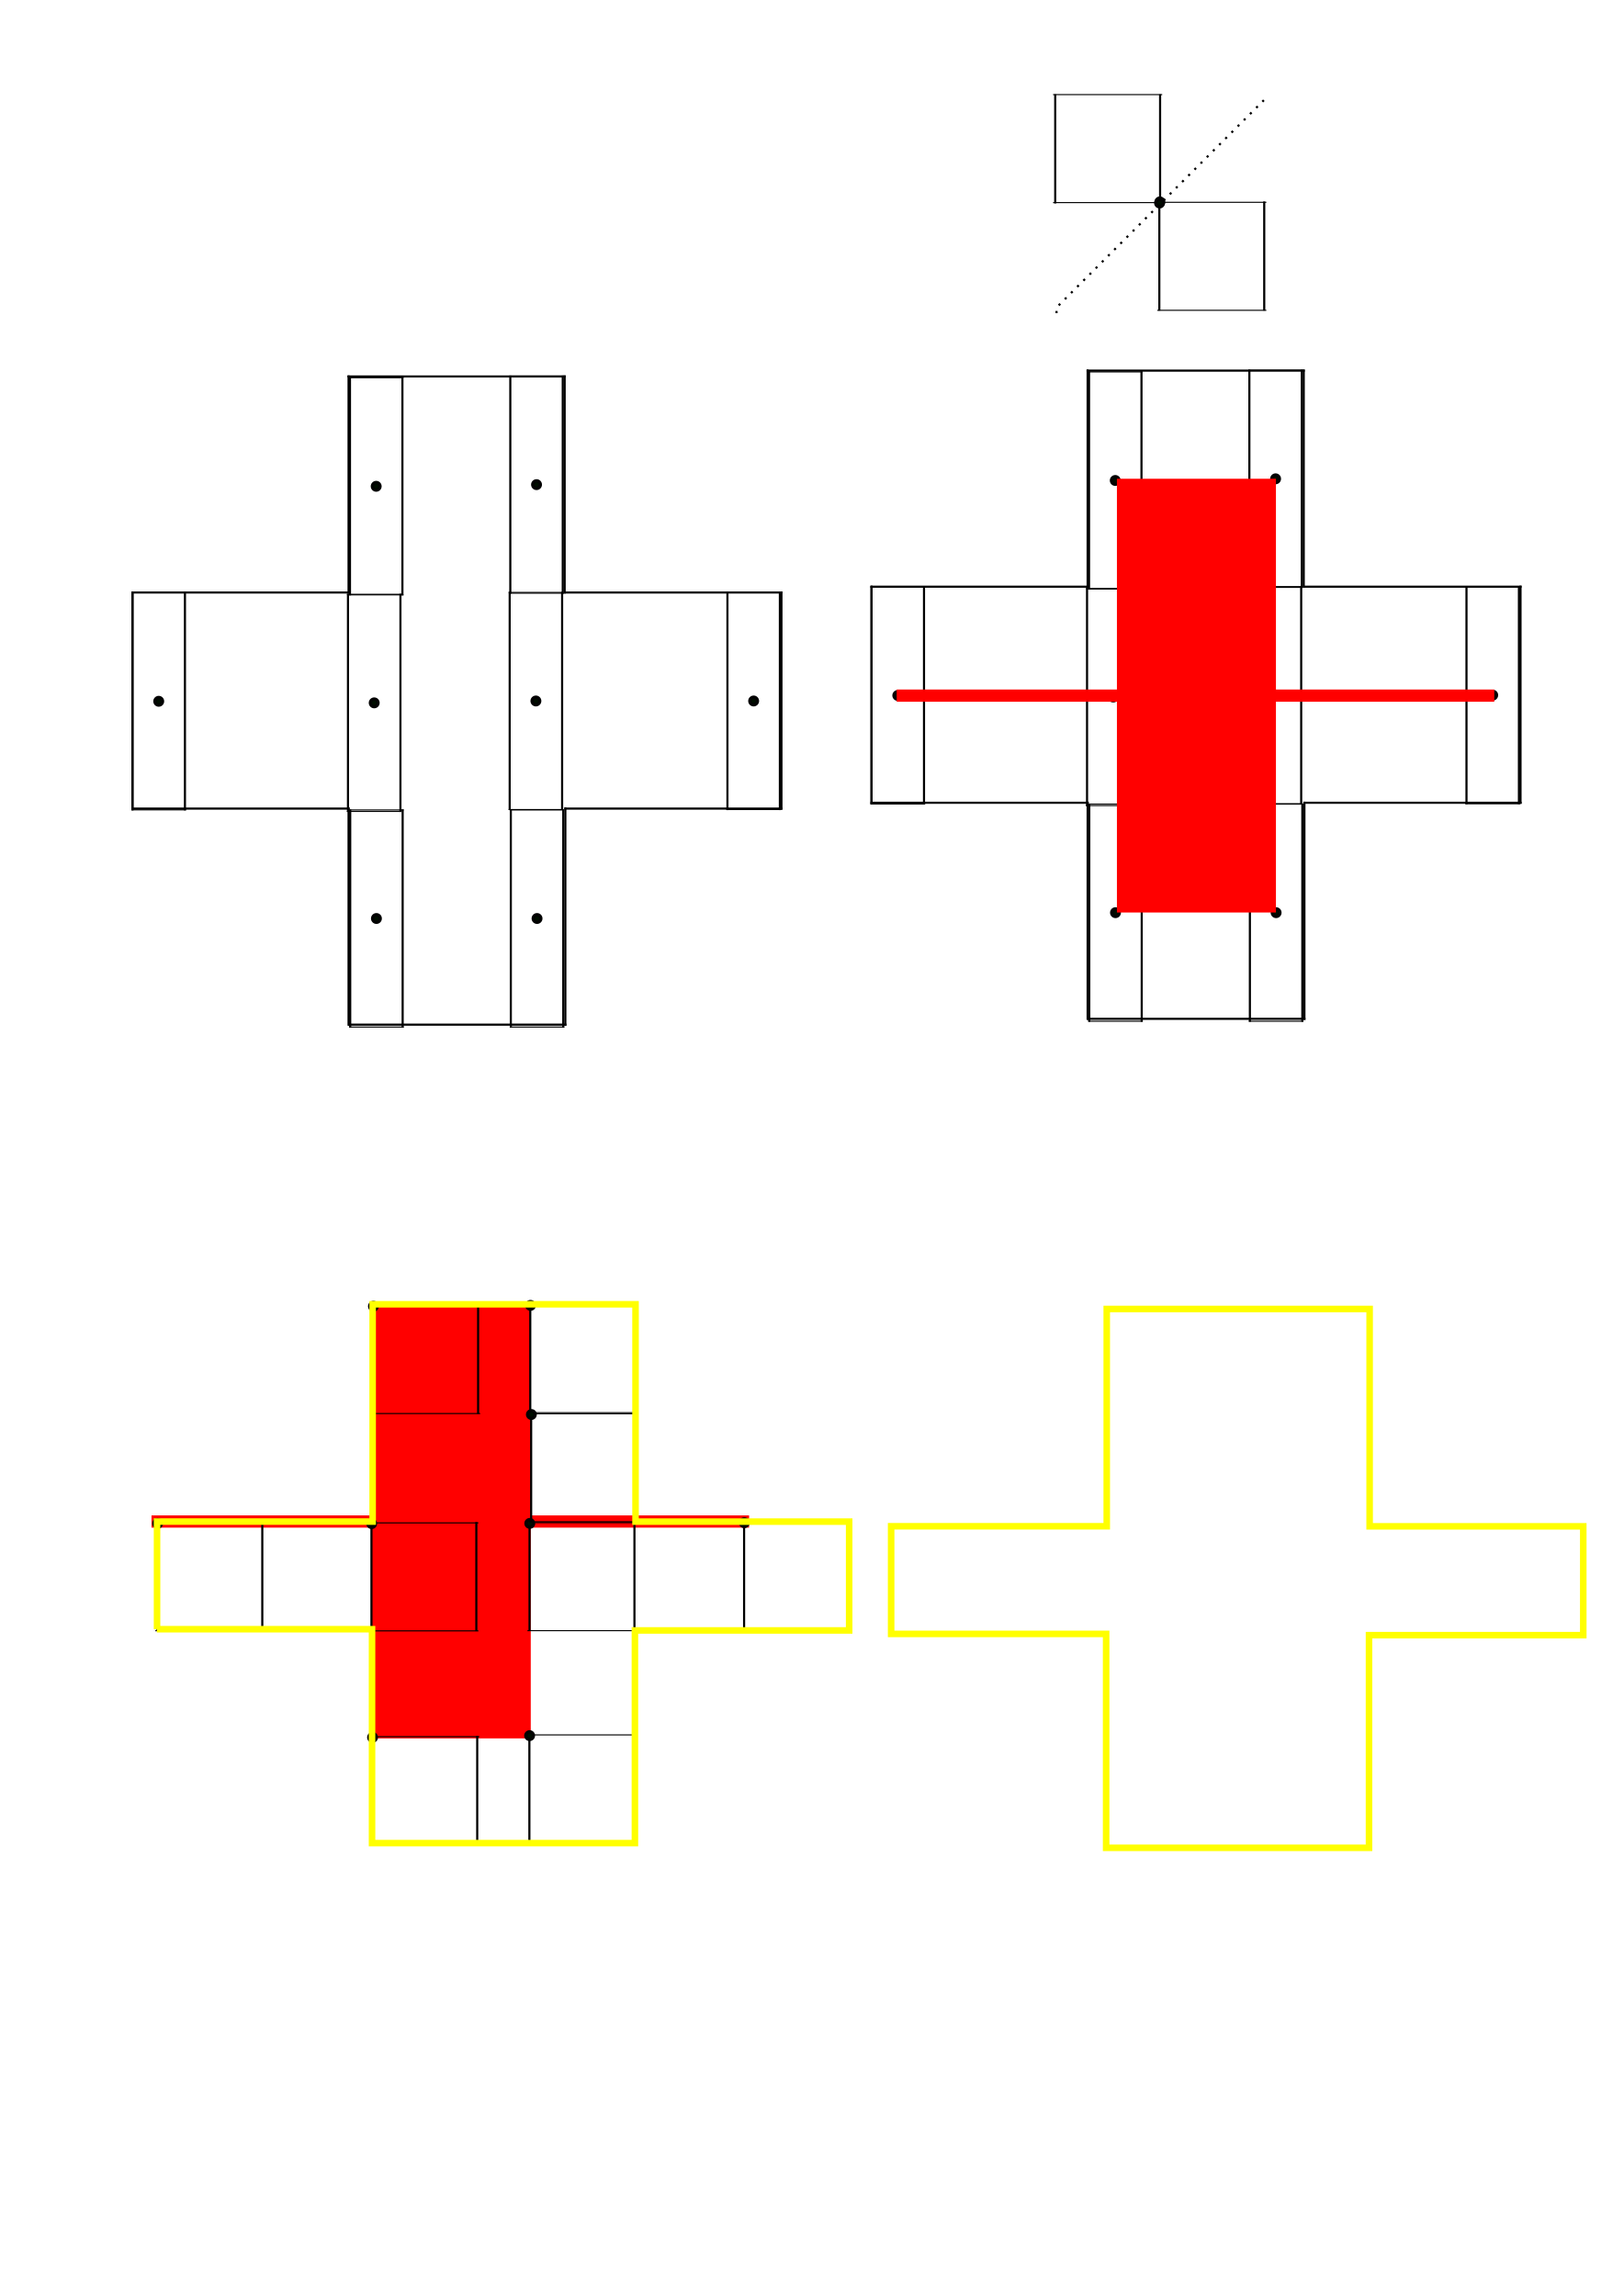
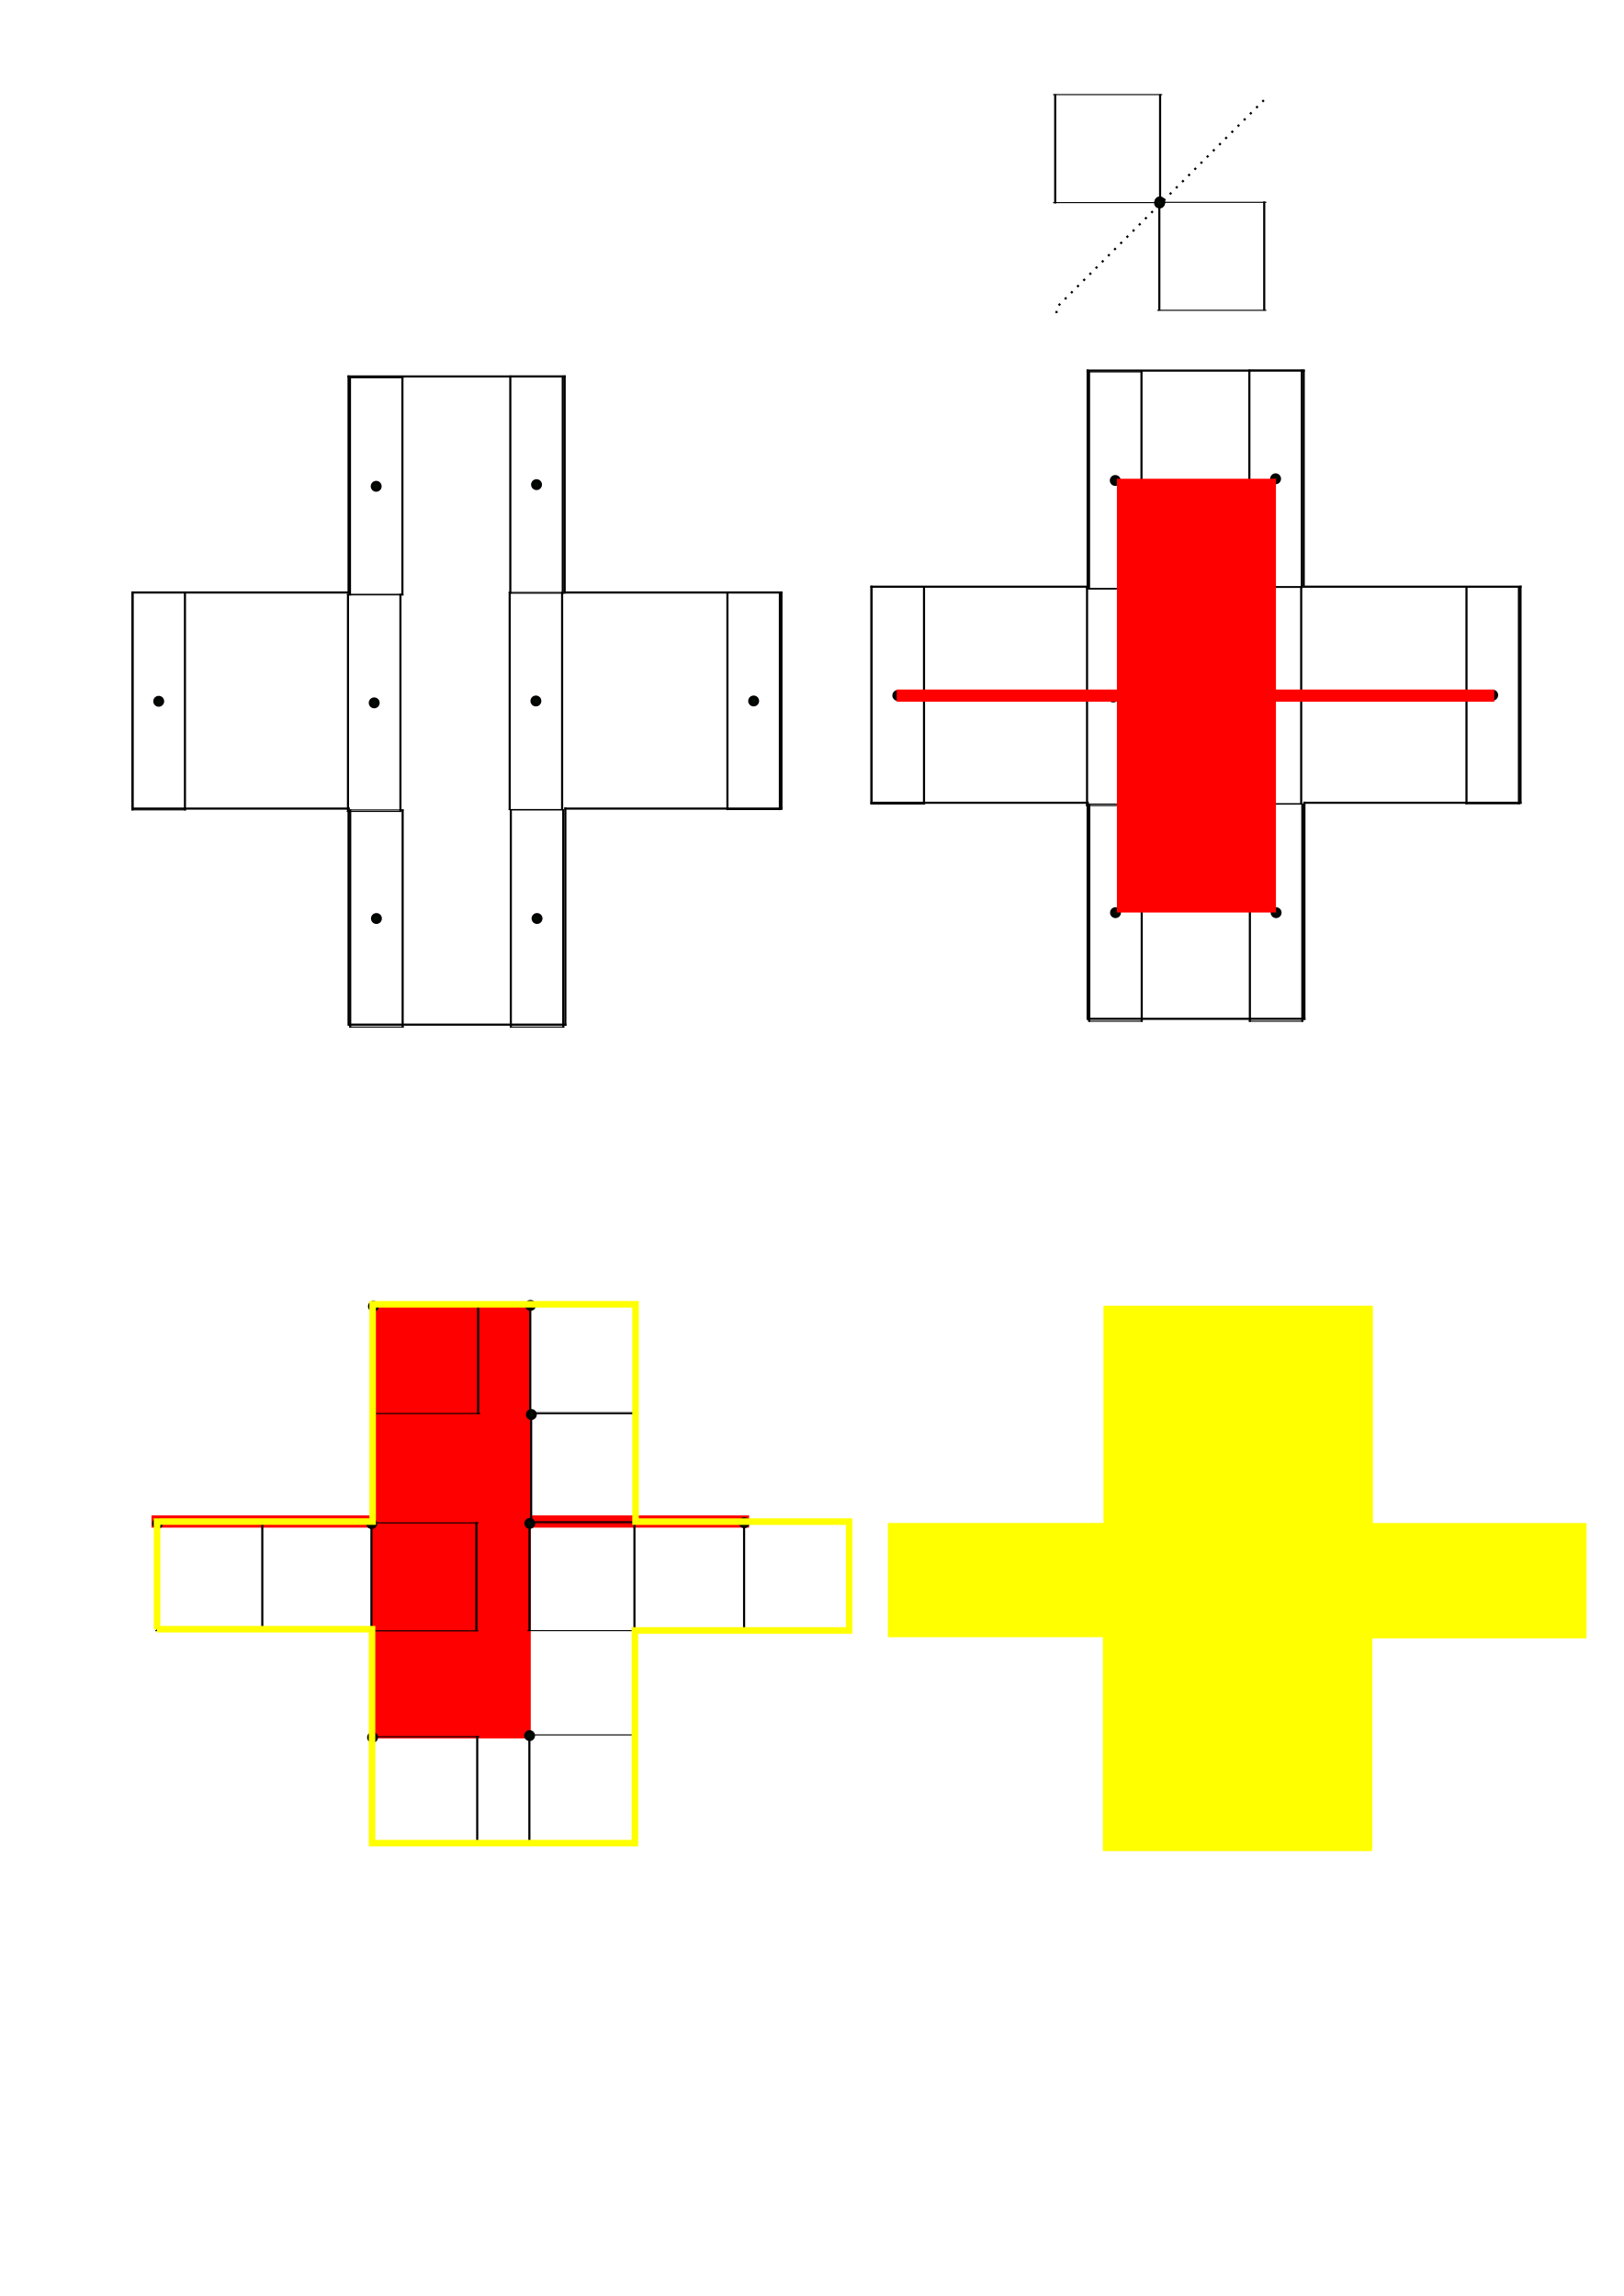
<svg xmlns="http://www.w3.org/2000/svg" width="210mm" height="297mm" viewBox="0 0 744.094 1052.362" id="svg10012" version="1.1">
  <defs id="defs10014" />
  <g id="layer1">
    <g transform="translate(9.312768,77.85786)" id="g4678">
      <path id="path4138" d="m 149.939,94.685 100,0" style="fill:none;fill-rule:evenodd;stroke:#000000;stroke-width:0.966px;stroke-linecap:butt;stroke-linejoin:miter;stroke-opacity:1" />
      <path id="path4138-3" d="m 249.455,94.202 0,100" style="fill:none;fill-rule:evenodd;stroke:#000000;stroke-width:0.966px;stroke-linecap:butt;stroke-linejoin:miter;stroke-opacity:1" />
      <path id="path4138-7" d="m 249.286,193.718 100,0" style="fill:none;fill-rule:evenodd;stroke:#000000;stroke-width:0.966px;stroke-linecap:butt;stroke-linejoin:miter;stroke-opacity:1" />
      <path id="path4138-3-6-5" d="m 348.803,193.235 0,100" style="fill:none;fill-rule:evenodd;stroke:#000000;stroke-width:0.966px;stroke-linecap:butt;stroke-linejoin:miter;stroke-opacity:1" />
      <path id="path4138-7-5" d="m 50.905,193.718 100,0" style="fill:none;fill-rule:evenodd;stroke:#000000;stroke-width:0.966px;stroke-linecap:butt;stroke-linejoin:miter;stroke-opacity:1" />
      <path id="path4138-7-5-6" d="m 50.905,292.752 100,0" style="fill:none;fill-rule:evenodd;stroke:#000000;stroke-width:0.966px;stroke-linecap:butt;stroke-linejoin:miter;stroke-opacity:1" />
      <path id="path4138-7-5-6-2" d="m 249.286,292.752 100,0" style="fill:none;fill-rule:evenodd;stroke:#000000;stroke-width:0.966px;stroke-linecap:butt;stroke-linejoin:miter;stroke-opacity:1" />
      <path id="path4138-9" d="m 250.252,391.786 -100,0" style="fill:none;fill-rule:evenodd;stroke:#000000;stroke-width:0.966px;stroke-linecap:butt;stroke-linejoin:miter;stroke-opacity:1" />
      <path id="path4138-3-1" d="m 249.769,292.269 0,100" style="fill:none;fill-rule:evenodd;stroke:#000000;stroke-width:0.966px;stroke-linecap:butt;stroke-linejoin:miter;stroke-opacity:1" />
      <path id="path4138-3-6-5-7" d="m 51.388,193.235 0,100" style="fill:none;fill-rule:evenodd;stroke:#000000;stroke-width:0.966px;stroke-linecap:butt;stroke-linejoin:miter;stroke-opacity:1" />
      <path id="path4138-3-0" d="m 150.422,94.202 0,100" style="fill:none;fill-rule:evenodd;stroke:#000000;stroke-width:0.966px;stroke-linecap:butt;stroke-linejoin:miter;stroke-opacity:1" />
      <path id="path4138-3-1-9" d="m 150.422,292.269 0,100" style="fill:none;fill-rule:evenodd;stroke:#000000;stroke-width:0.966px;stroke-linecap:butt;stroke-linejoin:miter;stroke-opacity:1" />
    </g>
    <g transform="translate(-364.7613,177.0688)" id="g4448">
      <g id="g4388">
        <path style="fill:none;fill-rule:evenodd;stroke:#000000;stroke-width:0.966px;stroke-linecap:butt;stroke-linejoin:miter;stroke-opacity:1" d="m 425.483,94.362 0,100" id="path4138-3-3" />
        <path style="fill:none;fill-rule:evenodd;stroke:#000000;stroke-width:0.483px;stroke-linecap:butt;stroke-linejoin:miter;stroke-opacity:1" d="m 450,94.604 -25,0" id="path4138-3-3-6" />
        <path style="fill:none;fill-rule:evenodd;stroke:#000000;stroke-width:0.483px;stroke-linecap:butt;stroke-linejoin:miter;stroke-opacity:1" d="m 450,194.121 -25,0" id="path4138-3-3-6-0" />
        <path style="fill:none;fill-rule:evenodd;stroke:#000000;stroke-width:0.966px;stroke-linecap:butt;stroke-linejoin:miter;stroke-opacity:1" d="m 449.517,94.362 0,100" id="path4138-3-3-62" />
      </g>
      <circle r="1.755" cy="144.362" cx="437.5" id="path4386" style="fill:#000e00;fill-opacity:1;stroke:#020202;stroke-width:1.489;stroke-linecap:butt;stroke-linejoin:miter;stroke-miterlimit:4;stroke-dasharray:none;stroke-dashoffset:0;stroke-opacity:1" />
    </g>
    <g transform="translate(-88.25753,-56.17164)" id="g11064">
      <path id="path4138-3-3-2" d="m 571.829,99.413 0,50" style="fill:none;fill-rule:evenodd;stroke:#000000;stroke-width:0.966px;stroke-linecap:butt;stroke-linejoin:miter;stroke-opacity:1" />
      <path id="path4138-3-3-6-3" d="m 620.863,99.534 -50,0" style="fill:none;fill-rule:evenodd;stroke:#000000;stroke-width:0.483px;stroke-linecap:butt;stroke-linejoin:miter;stroke-opacity:1" />
      <path id="path4138-3-3-6-0-7" d="m 620.863,149.034 -50,0" style="fill:none;fill-rule:evenodd;stroke:#000000;stroke-width:0.483px;stroke-linecap:butt;stroke-linejoin:miter;stroke-opacity:1" />
      <path id="path4138-3-3-62-5" d="m 619.897,99.413 0,50" style="fill:none;fill-rule:evenodd;stroke:#000000;stroke-width:0.966px;stroke-linecap:butt;stroke-linejoin:miter;stroke-opacity:1" />
      <circle r="1.755" cy="148.699" cx="619.792" id="path4386-9" style="fill:#000e00;fill-opacity:1;stroke:#020202;stroke-width:1.489;stroke-linecap:butt;stroke-linejoin:miter;stroke-miterlimit:4;stroke-dasharray:none;stroke-dashoffset:0;stroke-opacity:1" />
    </g>
    <g transform="matrix(-1,0,0,-1,1151.187,241.7586)" id="g11064-1">
      <path id="path4138-3-3-2-9" d="m 571.829,99.413 0,50" style="fill:none;fill-rule:evenodd;stroke:#000000;stroke-width:0.966px;stroke-linecap:butt;stroke-linejoin:miter;stroke-opacity:1" />
      <path id="path4138-3-3-6-3-0" d="m 620.863,99.534 -50,0" style="fill:none;fill-rule:evenodd;stroke:#000000;stroke-width:0.483px;stroke-linecap:butt;stroke-linejoin:miter;stroke-opacity:1" />
      <path id="path4138-3-3-6-0-7-5" d="m 620.863,149.034 -50,0" style="fill:none;fill-rule:evenodd;stroke:#000000;stroke-width:0.483px;stroke-linecap:butt;stroke-linejoin:miter;stroke-opacity:1" />
      <path id="path4138-3-3-62-5-6" d="m 619.897,99.413 0,50" style="fill:none;fill-rule:evenodd;stroke:#000000;stroke-width:0.966px;stroke-linecap:butt;stroke-linejoin:miter;stroke-opacity:1" />
      <circle r="1.755" cy="148.699" cx="619.792" id="path4386-9-7" style="fill:#000e00;fill-opacity:1;stroke:#020202;stroke-width:1.489;stroke-linecap:butt;stroke-linejoin:miter;stroke-miterlimit:4;stroke-dasharray:none;stroke-dashoffset:0;stroke-opacity:1" />
    </g>
    <path style="fill:none;fill-rule:evenodd;stroke:#000000;stroke-width:1;stroke-linecap:butt;stroke-linejoin:bevel;stroke-opacity:1;stroke-miterlimit:4;stroke-dasharray:1,3;stroke-dashoffset:0" d="m 484.169,143.539 0,-2.588 95.022,-95.022" id="path11131" />
    <g transform="translate(-266.0125,177.7916)" id="g4448-7">
      <g id="g4388-4">
        <path style="fill:none;fill-rule:evenodd;stroke:#000000;stroke-width:0.966px;stroke-linecap:butt;stroke-linejoin:miter;stroke-opacity:1" d="m 425.483,94.362 0,100" id="path4138-3-3-0" />
        <path style="fill:none;fill-rule:evenodd;stroke:#000000;stroke-width:0.483px;stroke-linecap:butt;stroke-linejoin:miter;stroke-opacity:1" d="m 450,94.604 -25,0" id="path4138-3-3-6-6" />
        <path style="fill:none;fill-rule:evenodd;stroke:#000000;stroke-width:0.483px;stroke-linecap:butt;stroke-linejoin:miter;stroke-opacity:1" d="m 450,194.121 -25,0" id="path4138-3-3-6-0-4" />
        <path style="fill:none;fill-rule:evenodd;stroke:#000000;stroke-width:0.966px;stroke-linecap:butt;stroke-linejoin:miter;stroke-opacity:1" d="m 449.517,94.362 0,100" id="path4138-3-3-62-7" />
      </g>
      <circle r="1.755" cy="144.362" cx="437.5" id="path4386-4" style="fill:#000e00;fill-opacity:1;stroke:#020202;stroke-width:1.489;stroke-linecap:butt;stroke-linejoin:miter;stroke-miterlimit:4;stroke-dasharray:none;stroke-dashoffset:0;stroke-opacity:1" />
    </g>
    <g transform="translate(-265.1006,78.53135)" id="g4448-8">
      <g id="g4388-5">
        <path style="fill:none;fill-rule:evenodd;stroke:#000000;stroke-width:0.966px;stroke-linecap:butt;stroke-linejoin:miter;stroke-opacity:1" d="m 425.483,94.362 0,100" id="path4138-3-3-8" />
        <path style="fill:none;fill-rule:evenodd;stroke:#000000;stroke-width:0.483px;stroke-linecap:butt;stroke-linejoin:miter;stroke-opacity:1" d="m 450,94.604 -25,0" id="path4138-3-3-6-2" />
        <path style="fill:none;fill-rule:evenodd;stroke:#000000;stroke-width:0.483px;stroke-linecap:butt;stroke-linejoin:miter;stroke-opacity:1" d="m 450,194.121 -25,0" id="path4138-3-3-6-0-6" />
        <path style="fill:none;fill-rule:evenodd;stroke:#000000;stroke-width:0.966px;stroke-linecap:butt;stroke-linejoin:miter;stroke-opacity:1" d="m 449.517,94.362 0,100" id="path4138-3-3-62-0" />
      </g>
      <circle r="1.755" cy="144.362" cx="437.5" id="path4386-6" style="fill:#000e00;fill-opacity:1;stroke:#020202;stroke-width:1.489;stroke-linecap:butt;stroke-linejoin:miter;stroke-miterlimit:4;stroke-dasharray:none;stroke-dashoffset:0;stroke-opacity:1" />
    </g>
    <g transform="translate(-191.6247,77.76747)" id="g4448-6">
      <g id="g4388-46">
        <path style="fill:none;fill-rule:evenodd;stroke:#000000;stroke-width:0.966px;stroke-linecap:butt;stroke-linejoin:miter;stroke-opacity:1" d="m 425.483,94.362 0,100" id="path4138-3-3-28" />
        <path style="fill:none;fill-rule:evenodd;stroke:#000000;stroke-width:0.483px;stroke-linecap:butt;stroke-linejoin:miter;stroke-opacity:1" d="m 450,94.604 -25,0" id="path4138-3-3-6-9" />
        <path style="fill:none;fill-rule:evenodd;stroke:#000000;stroke-width:0.483px;stroke-linecap:butt;stroke-linejoin:miter;stroke-opacity:1" d="m 450,194.121 -25,0" id="path4138-3-3-6-0-60" />
        <path style="fill:none;fill-rule:evenodd;stroke:#000000;stroke-width:0.966px;stroke-linecap:butt;stroke-linejoin:miter;stroke-opacity:1" d="m 449.517,94.362 0,100" id="path4138-3-3-62-70" />
      </g>
      <circle r="1.755" cy="144.362" cx="437.5" id="path4386-1" style="fill:#000e00;fill-opacity:1;stroke:#020202;stroke-width:1.489;stroke-linecap:butt;stroke-linejoin:miter;stroke-miterlimit:4;stroke-dasharray:none;stroke-dashoffset:0;stroke-opacity:1" />
    </g>
    <g transform="translate(-191.9122,176.9291)" id="g4448-0">
      <g id="g4388-1">
        <path style="fill:none;fill-rule:evenodd;stroke:#000000;stroke-width:0.966px;stroke-linecap:butt;stroke-linejoin:miter;stroke-opacity:1" d="m 425.483,94.362 0,100" id="path4138-3-3-3" />
        <path style="fill:none;fill-rule:evenodd;stroke:#000000;stroke-width:0.483px;stroke-linecap:butt;stroke-linejoin:miter;stroke-opacity:1" d="m 450,94.604 -25,0" id="path4138-3-3-6-7" />
        <path style="fill:none;fill-rule:evenodd;stroke:#000000;stroke-width:0.483px;stroke-linecap:butt;stroke-linejoin:miter;stroke-opacity:1" d="m 450,194.121 -25,0" id="path4138-3-3-6-0-72" />
        <path style="fill:none;fill-rule:evenodd;stroke:#000000;stroke-width:0.966px;stroke-linecap:butt;stroke-linejoin:miter;stroke-opacity:1" d="m 449.517,94.362 0,100" id="path4138-3-3-62-6" />
      </g>
      <circle r="1.755" cy="144.362" cx="437.5" id="path4386-45" style="fill:#000e00;fill-opacity:1;stroke:#020202;stroke-width:1.489;stroke-linecap:butt;stroke-linejoin:miter;stroke-miterlimit:4;stroke-dasharray:none;stroke-dashoffset:0;stroke-opacity:1" />
    </g>
    <g transform="translate(-92.12625,176.9291)" id="g4448-2">
      <g id="g4388-0">
        <path style="fill:none;fill-rule:evenodd;stroke:#000000;stroke-width:0.966px;stroke-linecap:butt;stroke-linejoin:miter;stroke-opacity:1" d="m 425.483,94.362 0,100" id="path4138-3-3-29" />
        <path style="fill:none;fill-rule:evenodd;stroke:#000000;stroke-width:0.483px;stroke-linecap:butt;stroke-linejoin:miter;stroke-opacity:1" d="m 450,94.604 -25,0" id="path4138-3-3-6-09" />
        <path style="fill:none;fill-rule:evenodd;stroke:#000000;stroke-width:0.483px;stroke-linecap:butt;stroke-linejoin:miter;stroke-opacity:1" d="m 450,194.121 -25,0" id="path4138-3-3-6-0-9" />
        <path style="fill:none;fill-rule:evenodd;stroke:#000000;stroke-width:0.966px;stroke-linecap:butt;stroke-linejoin:miter;stroke-opacity:1" d="m 449.517,94.362 0,100" id="path4138-3-3-62-4" />
      </g>
      <circle r="1.755" cy="144.362" cx="437.5" id="path4386-5" style="fill:#000e00;fill-opacity:1;stroke:#020202;stroke-width:1.489;stroke-linecap:butt;stroke-linejoin:miter;stroke-miterlimit:4;stroke-dasharray:none;stroke-dashoffset:0;stroke-opacity:1" />
    </g>
    <g transform="translate(-264.9933,276.6253)" id="g4448-1">
      <g id="g4388-03">
        <path style="fill:none;fill-rule:evenodd;stroke:#000000;stroke-width:0.966px;stroke-linecap:butt;stroke-linejoin:miter;stroke-opacity:1" d="m 425.483,94.362 0,100" id="path4138-3-3-7" />
        <path style="fill:none;fill-rule:evenodd;stroke:#000000;stroke-width:0.483px;stroke-linecap:butt;stroke-linejoin:miter;stroke-opacity:1" d="m 450,94.604 -25,0" id="path4138-3-3-6-8" />
        <path style="fill:none;fill-rule:evenodd;stroke:#000000;stroke-width:0.483px;stroke-linecap:butt;stroke-linejoin:miter;stroke-opacity:1" d="m 450,194.121 -25,0" id="path4138-3-3-6-0-8" />
        <path style="fill:none;fill-rule:evenodd;stroke:#000000;stroke-width:0.966px;stroke-linecap:butt;stroke-linejoin:miter;stroke-opacity:1" d="m 449.517,94.362 0,100" id="path4138-3-3-62-60" />
      </g>
      <circle r="1.755" cy="144.362" cx="437.5" id="path4386-46" style="fill:#000e00;fill-opacity:1;stroke:#020202;stroke-width:1.489;stroke-linecap:butt;stroke-linejoin:miter;stroke-miterlimit:4;stroke-dasharray:none;stroke-dashoffset:0;stroke-opacity:1" />
    </g>
    <g transform="translate(-191.3904,276.6253)" id="g4448-76">
      <g id="g4388-09">
        <path style="fill:none;fill-rule:evenodd;stroke:#000000;stroke-width:0.966px;stroke-linecap:butt;stroke-linejoin:miter;stroke-opacity:1" d="m 425.483,94.362 0,100" id="path4138-3-3-75" />
        <path style="fill:none;fill-rule:evenodd;stroke:#000000;stroke-width:0.483px;stroke-linecap:butt;stroke-linejoin:miter;stroke-opacity:1" d="m 450,94.604 -25,0" id="path4138-3-3-6-97" />
        <path style="fill:none;fill-rule:evenodd;stroke:#000000;stroke-width:0.483px;stroke-linecap:butt;stroke-linejoin:miter;stroke-opacity:1" d="m 450,194.121 -25,0" id="path4138-3-3-6-0-85" />
        <path style="fill:none;fill-rule:evenodd;stroke:#000000;stroke-width:0.966px;stroke-linecap:butt;stroke-linejoin:miter;stroke-opacity:1" d="m 449.517,94.362 0,100" id="path4138-3-3-62-3" />
      </g>
      <circle r="1.755" cy="144.362" cx="437.5" id="path4386-3" style="fill:#000e00;fill-opacity:1;stroke:#020202;stroke-width:1.489;stroke-linecap:butt;stroke-linejoin:miter;stroke-miterlimit:4;stroke-dasharray:none;stroke-dashoffset:0;stroke-opacity:1" />
    </g>
    <g id="g11521" transform="translate(-3.450135,87.40341)">
      <rect y="511.075" x="174.299" height="197.808" width="71.878" id="rect11274-8" style="fill:#ff0000;fill-rule:evenodd;stroke:#ff0000;stroke-width:1px;stroke-linecap:butt;stroke-linejoin:miter;stroke-opacity:1" />
      <rect y="607.68" x="73.384" height="4.598" width="272.846" id="rect11276-3" style="fill:#ff0000;fill-rule:evenodd;stroke:#ff0000;stroke-width:1.002px;stroke-linecap:butt;stroke-linejoin:miter;stroke-opacity:1" />
    </g>
    <g transform="translate(348.0046,75.18608)" id="g4678-7">
      <path id="path4138-93" d="m 149.939,94.685 100,0" style="fill:none;fill-rule:evenodd;stroke:#000000;stroke-width:0.966px;stroke-linecap:butt;stroke-linejoin:miter;stroke-opacity:1" />
      <path id="path4138-3-7" d="m 249.455,94.202 0,100" style="fill:none;fill-rule:evenodd;stroke:#000000;stroke-width:0.966px;stroke-linecap:butt;stroke-linejoin:miter;stroke-opacity:1" />
      <path id="path4138-7-8" d="m 249.286,193.718 100,0" style="fill:none;fill-rule:evenodd;stroke:#000000;stroke-width:0.966px;stroke-linecap:butt;stroke-linejoin:miter;stroke-opacity:1" />
      <path id="path4138-3-6-5-74" d="m 348.803,193.235 0,100" style="fill:none;fill-rule:evenodd;stroke:#000000;stroke-width:0.966px;stroke-linecap:butt;stroke-linejoin:miter;stroke-opacity:1" />
      <path id="path4138-7-5-1" d="m 50.905,193.718 100,0" style="fill:none;fill-rule:evenodd;stroke:#000000;stroke-width:0.966px;stroke-linecap:butt;stroke-linejoin:miter;stroke-opacity:1" />
      <path id="path4138-7-5-6-9" d="m 50.905,292.752 100,0" style="fill:none;fill-rule:evenodd;stroke:#000000;stroke-width:0.966px;stroke-linecap:butt;stroke-linejoin:miter;stroke-opacity:1" />
      <path id="path4138-7-5-6-2-0" d="m 249.286,292.752 100,0" style="fill:none;fill-rule:evenodd;stroke:#000000;stroke-width:0.966px;stroke-linecap:butt;stroke-linejoin:miter;stroke-opacity:1" />
      <path id="path4138-9-9" d="m 250.252,391.786 -100,0" style="fill:none;fill-rule:evenodd;stroke:#000000;stroke-width:0.966px;stroke-linecap:butt;stroke-linejoin:miter;stroke-opacity:1" />
      <path id="path4138-3-1-8" d="m 249.769,292.269 0,100" style="fill:none;fill-rule:evenodd;stroke:#000000;stroke-width:0.966px;stroke-linecap:butt;stroke-linejoin:miter;stroke-opacity:1" />
      <path id="path4138-3-6-5-7-8" d="m 51.388,193.235 0,100" style="fill:none;fill-rule:evenodd;stroke:#000000;stroke-width:0.966px;stroke-linecap:butt;stroke-linejoin:miter;stroke-opacity:1" />
      <path id="path4138-3-0-5" d="m 150.422,94.202 0,100" style="fill:none;fill-rule:evenodd;stroke:#000000;stroke-width:0.966px;stroke-linecap:butt;stroke-linejoin:miter;stroke-opacity:1" />
      <path id="path4138-3-1-9-8" d="m 150.422,292.269 0,100" style="fill:none;fill-rule:evenodd;stroke:#000000;stroke-width:0.966px;stroke-linecap:butt;stroke-linejoin:miter;stroke-opacity:1" />
    </g>
    <g transform="translate(-26.06953,174.397)" id="g4448-4">
      <g id="g4388-3">
        <path style="fill:none;fill-rule:evenodd;stroke:#000000;stroke-width:0.966px;stroke-linecap:butt;stroke-linejoin:miter;stroke-opacity:1" d="m 425.483,94.362 0,100" id="path4138-3-3-71" />
        <path style="fill:none;fill-rule:evenodd;stroke:#000000;stroke-width:0.483px;stroke-linecap:butt;stroke-linejoin:miter;stroke-opacity:1" d="m 450,94.604 -25,0" id="path4138-3-3-6-38" />
        <path style="fill:none;fill-rule:evenodd;stroke:#000000;stroke-width:0.483px;stroke-linecap:butt;stroke-linejoin:miter;stroke-opacity:1" d="m 450,194.121 -25,0" id="path4138-3-3-6-0-0" />
        <path style="fill:none;fill-rule:evenodd;stroke:#000000;stroke-width:0.966px;stroke-linecap:butt;stroke-linejoin:miter;stroke-opacity:1" d="m 449.517,94.362 0,100" id="path4138-3-3-62-9" />
      </g>
      <circle r="1.755" cy="144.362" cx="437.5" id="path4386-7" style="fill:#000e00;fill-opacity:1;stroke:#020202;stroke-width:1.489;stroke-linecap:butt;stroke-linejoin:miter;stroke-miterlimit:4;stroke-dasharray:none;stroke-dashoffset:0;stroke-opacity:1" />
    </g>
    <g transform="translate(72.6793,175.1199)" id="g4448-7-9">
      <g id="g4388-4-9">
        <path style="fill:none;fill-rule:evenodd;stroke:#000000;stroke-width:0.966px;stroke-linecap:butt;stroke-linejoin:miter;stroke-opacity:1" d="m 425.483,94.362 0,100" id="path4138-3-3-0-3" />
        <path style="fill:none;fill-rule:evenodd;stroke:#000000;stroke-width:0.483px;stroke-linecap:butt;stroke-linejoin:miter;stroke-opacity:1" d="m 450,94.604 -25,0" id="path4138-3-3-6-6-2" />
        <path style="fill:none;fill-rule:evenodd;stroke:#000000;stroke-width:0.483px;stroke-linecap:butt;stroke-linejoin:miter;stroke-opacity:1" d="m 450,194.121 -25,0" id="path4138-3-3-6-0-4-4" />
        <path style="fill:none;fill-rule:evenodd;stroke:#000000;stroke-width:0.966px;stroke-linecap:butt;stroke-linejoin:miter;stroke-opacity:1" d="m 449.517,94.362 0,100" id="path4138-3-3-62-7-3" />
      </g>
      <circle r="1.755" cy="144.362" cx="437.5" id="path4386-4-7" style="fill:#000e00;fill-opacity:1;stroke:#020202;stroke-width:1.489;stroke-linecap:butt;stroke-linejoin:miter;stroke-miterlimit:4;stroke-dasharray:none;stroke-dashoffset:0;stroke-opacity:1" />
    </g>
    <g transform="translate(73.59117,75.85957)" id="g4448-8-1">
      <g id="g4388-5-2">
        <path style="fill:none;fill-rule:evenodd;stroke:#000000;stroke-width:0.966px;stroke-linecap:butt;stroke-linejoin:miter;stroke-opacity:1" d="m 425.483,94.362 0,100" id="path4138-3-3-8-2" />
        <path style="fill:none;fill-rule:evenodd;stroke:#000000;stroke-width:0.483px;stroke-linecap:butt;stroke-linejoin:miter;stroke-opacity:1" d="m 450,94.604 -25,0" id="path4138-3-3-6-2-0" />
        <path style="fill:none;fill-rule:evenodd;stroke:#000000;stroke-width:0.483px;stroke-linecap:butt;stroke-linejoin:miter;stroke-opacity:1" d="m 450,194.121 -25,0" id="path4138-3-3-6-0-6-2" />
        <path style="fill:none;fill-rule:evenodd;stroke:#000000;stroke-width:0.966px;stroke-linecap:butt;stroke-linejoin:miter;stroke-opacity:1" d="m 449.517,94.362 0,100" id="path4138-3-3-62-0-1" />
      </g>
      <circle r="1.755" cy="144.362" cx="437.5" id="path4386-6-7" style="fill:#000e00;fill-opacity:1;stroke:#020202;stroke-width:1.489;stroke-linecap:butt;stroke-linejoin:miter;stroke-miterlimit:4;stroke-dasharray:none;stroke-dashoffset:0;stroke-opacity:1" />
    </g>
    <g transform="translate(147.0671,75.0957)" id="g4448-6-5">
      <g id="g4388-46-1">
        <path style="fill:none;fill-rule:evenodd;stroke:#000000;stroke-width:0.966px;stroke-linecap:butt;stroke-linejoin:miter;stroke-opacity:1" d="m 425.483,94.362 0,100" id="path4138-3-3-28-7" />
        <path style="fill:none;fill-rule:evenodd;stroke:#000000;stroke-width:0.483px;stroke-linecap:butt;stroke-linejoin:miter;stroke-opacity:1" d="m 450,94.604 -25,0" id="path4138-3-3-6-9-4" />
        <path style="fill:none;fill-rule:evenodd;stroke:#000000;stroke-width:0.483px;stroke-linecap:butt;stroke-linejoin:miter;stroke-opacity:1" d="m 450,194.121 -25,0" id="path4138-3-3-6-0-60-1" />
        <path style="fill:none;fill-rule:evenodd;stroke:#000000;stroke-width:0.966px;stroke-linecap:butt;stroke-linejoin:miter;stroke-opacity:1" d="m 449.517,94.362 0,100" id="path4138-3-3-62-70-7" />
      </g>
      <circle r="1.755" cy="144.362" cx="437.5" id="path4386-1-1" style="fill:#000e00;fill-opacity:1;stroke:#020202;stroke-width:1.489;stroke-linecap:butt;stroke-linejoin:miter;stroke-miterlimit:4;stroke-dasharray:none;stroke-dashoffset:0;stroke-opacity:1" />
    </g>
    <g transform="translate(146.7796,174.2573)" id="g4448-0-1">
      <g id="g4388-1-1">
        <path style="fill:none;fill-rule:evenodd;stroke:#000000;stroke-width:0.966px;stroke-linecap:butt;stroke-linejoin:miter;stroke-opacity:1" d="m 425.483,94.362 0,100" id="path4138-3-3-3-7" />
        <path style="fill:none;fill-rule:evenodd;stroke:#000000;stroke-width:0.483px;stroke-linecap:butt;stroke-linejoin:miter;stroke-opacity:1" d="m 450,94.604 -25,0" id="path4138-3-3-6-7-0" />
        <path style="fill:none;fill-rule:evenodd;stroke:#000000;stroke-width:0.483px;stroke-linecap:butt;stroke-linejoin:miter;stroke-opacity:1" d="m 450,194.121 -25,0" id="path4138-3-3-6-0-72-4" />
        <path style="fill:none;fill-rule:evenodd;stroke:#000000;stroke-width:0.966px;stroke-linecap:butt;stroke-linejoin:miter;stroke-opacity:1" d="m 449.517,94.362 0,100" id="path4138-3-3-62-6-0" />
      </g>
      <circle r="1.755" cy="144.362" cx="437.5" id="path4386-45-8" style="fill:#000e00;fill-opacity:1;stroke:#020202;stroke-width:1.489;stroke-linecap:butt;stroke-linejoin:miter;stroke-miterlimit:4;stroke-dasharray:none;stroke-dashoffset:0;stroke-opacity:1" />
    </g>
    <g transform="translate(246.5656,174.2573)" id="g4448-2-5">
      <g id="g4388-0-1">
        <path style="fill:none;fill-rule:evenodd;stroke:#000000;stroke-width:0.966px;stroke-linecap:butt;stroke-linejoin:miter;stroke-opacity:1" d="m 425.483,94.362 0,100" id="path4138-3-3-29-6" />
        <path style="fill:none;fill-rule:evenodd;stroke:#000000;stroke-width:0.483px;stroke-linecap:butt;stroke-linejoin:miter;stroke-opacity:1" d="m 450,94.604 -25,0" id="path4138-3-3-6-09-6" />
        <path style="fill:none;fill-rule:evenodd;stroke:#000000;stroke-width:0.483px;stroke-linecap:butt;stroke-linejoin:miter;stroke-opacity:1" d="m 450,194.121 -25,0" id="path4138-3-3-6-0-9-2" />
        <path style="fill:none;fill-rule:evenodd;stroke:#000000;stroke-width:0.966px;stroke-linecap:butt;stroke-linejoin:miter;stroke-opacity:1" d="m 449.517,94.362 0,100" id="path4138-3-3-62-4-1" />
      </g>
      <circle r="1.755" cy="144.362" cx="437.5" id="path4386-5-9" style="fill:#000e00;fill-opacity:1;stroke:#020202;stroke-width:1.489;stroke-linecap:butt;stroke-linejoin:miter;stroke-miterlimit:4;stroke-dasharray:none;stroke-dashoffset:0;stroke-opacity:1" />
    </g>
    <g transform="translate(73.69854,273.9536)" id="g4448-1-6">
      <g id="g4388-03-4">
        <path style="fill:none;fill-rule:evenodd;stroke:#000000;stroke-width:0.966px;stroke-linecap:butt;stroke-linejoin:miter;stroke-opacity:1" d="m 425.483,94.362 0,100" id="path4138-3-3-7-8" />
        <path style="fill:none;fill-rule:evenodd;stroke:#000000;stroke-width:0.483px;stroke-linecap:butt;stroke-linejoin:miter;stroke-opacity:1" d="m 450,94.604 -25,0" id="path4138-3-3-6-8-0" />
        <path style="fill:none;fill-rule:evenodd;stroke:#000000;stroke-width:0.483px;stroke-linecap:butt;stroke-linejoin:miter;stroke-opacity:1" d="m 450,194.121 -25,0" id="path4138-3-3-6-0-8-8" />
        <path style="fill:none;fill-rule:evenodd;stroke:#000000;stroke-width:0.966px;stroke-linecap:butt;stroke-linejoin:miter;stroke-opacity:1" d="m 449.517,94.362 0,100" id="path4138-3-3-62-60-1" />
      </g>
      <circle r="1.755" cy="144.362" cx="437.5" id="path4386-46-0" style="fill:#000e00;fill-opacity:1;stroke:#020202;stroke-width:1.489;stroke-linecap:butt;stroke-linejoin:miter;stroke-miterlimit:4;stroke-dasharray:none;stroke-dashoffset:0;stroke-opacity:1" />
    </g>
    <g transform="translate(147.3014,273.9536)" id="g4448-76-2">
      <g id="g4388-09-2">
        <path style="fill:none;fill-rule:evenodd;stroke:#000000;stroke-width:0.966px;stroke-linecap:butt;stroke-linejoin:miter;stroke-opacity:1" d="m 425.483,94.362 0,100" id="path4138-3-3-75-9" />
        <path style="fill:none;fill-rule:evenodd;stroke:#000000;stroke-width:0.483px;stroke-linecap:butt;stroke-linejoin:miter;stroke-opacity:1" d="m 450,94.604 -25,0" id="path4138-3-3-6-97-7" />
        <path style="fill:none;fill-rule:evenodd;stroke:#000000;stroke-width:0.483px;stroke-linecap:butt;stroke-linejoin:miter;stroke-opacity:1" d="m 450,194.121 -25,0" id="path4138-3-3-6-0-85-5" />
        <path style="fill:none;fill-rule:evenodd;stroke:#000000;stroke-width:0.966px;stroke-linecap:butt;stroke-linejoin:miter;stroke-opacity:1" d="m 449.517,94.362 0,100" id="path4138-3-3-62-3-6" />
      </g>
      <circle r="1.755" cy="144.362" cx="437.5" id="path4386-3-4" style="fill:#000e00;fill-opacity:1;stroke:#020202;stroke-width:1.489;stroke-linecap:butt;stroke-linejoin:miter;stroke-miterlimit:4;stroke-dasharray:none;stroke-dashoffset:0;stroke-opacity:1" />
    </g>
    <rect style="fill:#ff0000;fill-rule:evenodd;stroke:#ff0000;stroke-width:1px;stroke-linecap:butt;stroke-linejoin:miter;stroke-opacity:1" id="rect11274-6" width="71.878" height="197.808" x="512.349" y="219.933" />
    <rect style="fill:#ff0000;fill-rule:evenodd;stroke:#ff0000;stroke-width:1.002px;stroke-linecap:butt;stroke-linejoin:miter;stroke-opacity:1" id="rect11276-37" width="272.846" height="4.598" x="411.433" y="316.538" />
    <g transform="matrix(-1,0,0,-1,862.5746,846.9408)" id="g11064-1-9">
      <path id="path4138-3-3-2-9-7" d="m 571.829,99.413 0,50" style="fill:none;fill-rule:evenodd;stroke:#000000;stroke-width:0.966px;stroke-linecap:butt;stroke-linejoin:miter;stroke-opacity:1" />
      <path id="path4138-3-3-6-3-0-4" d="m 620.863,99.534 -50,0" style="fill:none;fill-rule:evenodd;stroke:#000000;stroke-width:0.483px;stroke-linecap:butt;stroke-linejoin:miter;stroke-opacity:1" />
      <path id="path4138-3-3-6-0-7-5-9" d="m 620.863,149.034 -50,0" style="fill:none;fill-rule:evenodd;stroke:#000000;stroke-width:0.483px;stroke-linecap:butt;stroke-linejoin:miter;stroke-opacity:1" />
      <path id="path4138-3-3-62-5-6-1" d="m 619.897,99.413 0,50" style="fill:none;fill-rule:evenodd;stroke:#000000;stroke-width:0.966px;stroke-linecap:butt;stroke-linejoin:miter;stroke-opacity:1" />
      <circle r="1.755" cy="148.699" cx="619.792" id="path4386-9-7-7" style="fill:#000e00;fill-opacity:1;stroke:#020202;stroke-width:1.489;stroke-linecap:butt;stroke-linejoin:miter;stroke-miterlimit:4;stroke-dasharray:none;stroke-dashoffset:0;stroke-opacity:1" />
    </g>
    <g transform="matrix(-1,0,0,-1,960.893,846.6334)" id="g11064-1-0">
      <path id="path4138-3-3-2-9-6" d="m 571.829,99.413 0,50" style="fill:none;fill-rule:evenodd;stroke:#000000;stroke-width:0.966px;stroke-linecap:butt;stroke-linejoin:miter;stroke-opacity:1" />
      <path id="path4138-3-3-6-3-0-0" d="m 620.863,99.534 -50,0" style="fill:none;fill-rule:evenodd;stroke:#000000;stroke-width:0.483px;stroke-linecap:butt;stroke-linejoin:miter;stroke-opacity:1" />
      <path id="path4138-3-3-6-0-7-5-8" d="m 620.863,149.034 -50,0" style="fill:none;fill-rule:evenodd;stroke:#000000;stroke-width:0.483px;stroke-linecap:butt;stroke-linejoin:miter;stroke-opacity:1" />
      <path id="path4138-3-3-62-5-6-5" d="m 619.897,99.413 0,50" style="fill:none;fill-rule:evenodd;stroke:#000000;stroke-width:0.966px;stroke-linecap:butt;stroke-linejoin:miter;stroke-opacity:1" />
      <circle r="1.755" cy="148.699" cx="619.792" id="path4386-9-7-3" style="fill:#000e00;fill-opacity:1;stroke:#020202;stroke-width:1.489;stroke-linecap:butt;stroke-linejoin:miter;stroke-miterlimit:4;stroke-dasharray:none;stroke-dashoffset:0;stroke-opacity:1" />
    </g>
    <g transform="matrix(-1,0,0,-1,862.4953,944.2179)" id="g11064-1-94">
      <path id="path4138-3-3-2-9-1" d="m 571.829,99.413 0,50" style="fill:none;fill-rule:evenodd;stroke:#000000;stroke-width:0.966px;stroke-linecap:butt;stroke-linejoin:miter;stroke-opacity:1" />
      <path id="path4138-3-3-6-3-0-5" d="m 620.863,99.534 -50,0" style="fill:none;fill-rule:evenodd;stroke:#000000;stroke-width:0.483px;stroke-linecap:butt;stroke-linejoin:miter;stroke-opacity:1" />
      <path id="path4138-3-3-6-0-7-5-4" d="m 620.863,149.034 -50,0" style="fill:none;fill-rule:evenodd;stroke:#000000;stroke-width:0.483px;stroke-linecap:butt;stroke-linejoin:miter;stroke-opacity:1" />
      <path id="path4138-3-3-62-5-6-15" d="m 619.897,99.413 0,50" style="fill:none;fill-rule:evenodd;stroke:#000000;stroke-width:0.966px;stroke-linecap:butt;stroke-linejoin:miter;stroke-opacity:1" />
      <circle r="1.755" cy="148.699" cx="619.792" id="path4386-9-7-5" style="fill:#000e00;fill-opacity:1;stroke:#020202;stroke-width:1.489;stroke-linecap:butt;stroke-linejoin:miter;stroke-miterlimit:4;stroke-dasharray:none;stroke-dashoffset:0;stroke-opacity:1" />
    </g>
    <g transform="matrix(-1,0,0,-1,790.5267,945.0311)" id="g11064-1-4">
      <path id="path4138-3-3-2-9-9" d="m 571.829,99.413 0,50" style="fill:none;fill-rule:evenodd;stroke:#000000;stroke-width:0.966px;stroke-linecap:butt;stroke-linejoin:miter;stroke-opacity:1" />
      <path id="path4138-3-3-6-3-0-8" d="m 620.863,99.534 -50,0" style="fill:none;fill-rule:evenodd;stroke:#000000;stroke-width:0.483px;stroke-linecap:butt;stroke-linejoin:miter;stroke-opacity:1" />
      <path id="path4138-3-3-6-0-7-5-3" d="m 620.863,149.034 -50,0" style="fill:none;fill-rule:evenodd;stroke:#000000;stroke-width:0.483px;stroke-linecap:butt;stroke-linejoin:miter;stroke-opacity:1" />
      <path id="path4138-3-3-62-5-6-8" d="m 619.897,99.413 0,50" style="fill:none;fill-rule:evenodd;stroke:#000000;stroke-width:0.966px;stroke-linecap:butt;stroke-linejoin:miter;stroke-opacity:1" />
      <circle r="1.755" cy="148.699" cx="619.792" id="path4386-9-7-52" style="fill:#000e00;fill-opacity:1;stroke:#020202;stroke-width:1.489;stroke-linecap:butt;stroke-linejoin:miter;stroke-miterlimit:4;stroke-dasharray:none;stroke-dashoffset:0;stroke-opacity:1" />
    </g>
    <g transform="matrix(-1,0,0,-1,790.1201,847.04)" id="g11064-1-2">
      <path id="path4138-3-3-2-9-2" d="m 571.829,99.413 0,50" style="fill:none;fill-rule:evenodd;stroke:#000000;stroke-width:0.966px;stroke-linecap:butt;stroke-linejoin:miter;stroke-opacity:1" />
      <path id="path4138-3-3-6-3-0-7" d="m 620.863,99.534 -50,0" style="fill:none;fill-rule:evenodd;stroke:#000000;stroke-width:0.483px;stroke-linecap:butt;stroke-linejoin:miter;stroke-opacity:1" />
      <path id="path4138-3-3-6-0-7-5-0" d="m 620.863,149.034 -50,0" style="fill:none;fill-rule:evenodd;stroke:#000000;stroke-width:0.483px;stroke-linecap:butt;stroke-linejoin:miter;stroke-opacity:1" />
      <path id="path4138-3-3-62-5-6-3" d="m 619.897,99.413 0,50" style="fill:none;fill-rule:evenodd;stroke:#000000;stroke-width:0.966px;stroke-linecap:butt;stroke-linejoin:miter;stroke-opacity:1" />
      <circle r="1.755" cy="148.699" cx="619.792" id="path4386-9-7-4" style="fill:#000e00;fill-opacity:1;stroke:#020202;stroke-width:1.489;stroke-linecap:butt;stroke-linejoin:miter;stroke-miterlimit:4;stroke-dasharray:none;stroke-dashoffset:0;stroke-opacity:1" />
    </g>
    <g transform="matrix(-1,0,0,-1,790.9333,747.4224)" id="g11064-1-6">
      <path id="path4138-3-3-2-9-3" d="m 571.829,99.413 0,50" style="fill:none;fill-rule:evenodd;stroke:#000000;stroke-width:0.966px;stroke-linecap:butt;stroke-linejoin:miter;stroke-opacity:1" />
      <path id="path4138-3-3-6-3-0-6" d="m 620.863,99.534 -50,0" style="fill:none;fill-rule:evenodd;stroke:#000000;stroke-width:0.483px;stroke-linecap:butt;stroke-linejoin:miter;stroke-opacity:1" />
      <path id="path4138-3-3-6-0-7-5-33" d="m 620.863,149.034 -50,0" style="fill:none;fill-rule:evenodd;stroke:#000000;stroke-width:0.483px;stroke-linecap:butt;stroke-linejoin:miter;stroke-opacity:1" />
      <path id="path4138-3-3-62-5-6-4" d="m 619.897,99.413 0,50" style="fill:none;fill-rule:evenodd;stroke:#000000;stroke-width:0.966px;stroke-linecap:butt;stroke-linejoin:miter;stroke-opacity:1" />
      <circle r="1.755" cy="148.699" cx="619.792" id="path4386-9-7-43" style="fill:#000e00;fill-opacity:1;stroke:#020202;stroke-width:1.489;stroke-linecap:butt;stroke-linejoin:miter;stroke-miterlimit:4;stroke-dasharray:none;stroke-dashoffset:0;stroke-opacity:1" />
    </g>
    <g transform="matrix(-1,0,0,-1,862.9019,747.0158)" id="g11064-1-97">
      <path id="path4138-3-3-2-9-25" d="m 571.829,99.413 0,50" style="fill:none;fill-rule:evenodd;stroke:#000000;stroke-width:0.966px;stroke-linecap:butt;stroke-linejoin:miter;stroke-opacity:1" />
      <path id="path4138-3-3-6-3-0-89" d="m 620.863,99.534 -50,0" style="fill:none;fill-rule:evenodd;stroke:#000000;stroke-width:0.483px;stroke-linecap:butt;stroke-linejoin:miter;stroke-opacity:1" />
      <path id="path4138-3-3-6-0-7-5-02" d="m 620.863,149.034 -50,0" style="fill:none;fill-rule:evenodd;stroke:#000000;stroke-width:0.483px;stroke-linecap:butt;stroke-linejoin:miter;stroke-opacity:1" />
      <path id="path4138-3-3-62-5-6-47" d="m 619.897,99.413 0,50" style="fill:none;fill-rule:evenodd;stroke:#000000;stroke-width:0.966px;stroke-linecap:butt;stroke-linejoin:miter;stroke-opacity:1" />
      <circle r="1.755" cy="148.699" cx="619.792" id="path4386-9-7-6" style="fill:#000e00;fill-opacity:1;stroke:#020202;stroke-width:1.489;stroke-linecap:butt;stroke-linejoin:miter;stroke-miterlimit:4;stroke-dasharray:none;stroke-dashoffset:0;stroke-opacity:1" />
    </g>
    <g transform="matrix(-1,0,0,-1,863.3085,797.0279)" id="g11064-1-5">
      <path id="path4138-3-3-2-9-71" d="m 571.829,99.413 0,50" style="fill:none;fill-rule:evenodd;stroke:#000000;stroke-width:0.966px;stroke-linecap:butt;stroke-linejoin:miter;stroke-opacity:1" />
      <path id="path4138-3-3-6-3-0-3" d="m 620.863,99.534 -50,0" style="fill:none;fill-rule:evenodd;stroke:#000000;stroke-width:0.483px;stroke-linecap:butt;stroke-linejoin:miter;stroke-opacity:1" />
      <path id="path4138-3-3-6-0-7-5-338" d="m 620.863,149.034 -50,0" style="fill:none;fill-rule:evenodd;stroke:#000000;stroke-width:0.483px;stroke-linecap:butt;stroke-linejoin:miter;stroke-opacity:1" />
      <path id="path4138-3-3-62-5-6-51" d="m 619.897,99.413 0,50" style="fill:none;fill-rule:evenodd;stroke:#000000;stroke-width:0.966px;stroke-linecap:butt;stroke-linejoin:miter;stroke-opacity:1" />
      <circle r="1.755" cy="148.699" cx="619.792" id="path4386-9-7-0" style="fill:#000e00;fill-opacity:1;stroke:#020202;stroke-width:1.489;stroke-linecap:butt;stroke-linejoin:miter;stroke-miterlimit:4;stroke-dasharray:none;stroke-dashoffset:0;stroke-opacity:1" />
    </g>
    <g transform="matrix(-1,0,0,-1,692.0311,846.9697)" id="g11064-1-8">
      <path id="path4138-3-3-2-9-76" d="m 571.829,99.413 0,50" style="fill:none;fill-rule:evenodd;stroke:#000000;stroke-width:0.966px;stroke-linecap:butt;stroke-linejoin:miter;stroke-opacity:1" />
      <path id="path4138-3-3-6-3-0-35" d="m 620.863,99.534 -50,0" style="fill:none;fill-rule:evenodd;stroke:#000000;stroke-width:0.483px;stroke-linecap:butt;stroke-linejoin:miter;stroke-opacity:1" />
      <path id="path4138-3-3-6-0-7-5-08" d="m 620.863,149.034 -50,0" style="fill:none;fill-rule:evenodd;stroke:#000000;stroke-width:0.483px;stroke-linecap:butt;stroke-linejoin:miter;stroke-opacity:1" />
      <path id="path4138-3-3-62-5-6-0" d="m 619.897,99.413 0,50" style="fill:none;fill-rule:evenodd;stroke:#000000;stroke-width:0.966px;stroke-linecap:butt;stroke-linejoin:miter;stroke-opacity:1" />
      <circle r="1.755" cy="148.699" cx="619.792" id="path4386-9-7-41" style="fill:#000e00;fill-opacity:1;stroke:#020202;stroke-width:1.489;stroke-linecap:butt;stroke-linejoin:miter;stroke-miterlimit:4;stroke-dasharray:none;stroke-dashoffset:0;stroke-opacity:1" />
    </g>
    <path style="fill:none;fill-rule:evenodd;stroke:#ffff00;stroke-width:3;stroke-linecap:butt;stroke-linejoin:miter;stroke-opacity:1;fill-opacity:1;stroke-miterlimit:4;stroke-dasharray:none" d="m 71.878,746.738 98.616,0 0,98.041 120.467,0 0,-97.466 98.185,0 0,-49.883 -97.898,0 0,-99.623 -120.476,0 0,99.591 -98.804,0 0,49.339 z" id="path11683" />
    <path style="fill:none;fill-opacity:1;fill-rule:evenodd;stroke:#ffff00;stroke-width:3;stroke-linecap:butt;stroke-linejoin:miter;stroke-miterlimit:4;stroke-dasharray:none;stroke-opacity:1" d="m 408.292,748.894 98.616,0 0,98.041 120.467,0 0,-97.466 98.185,0 0,-49.883 -97.898,0 0,-99.623 -120.476,0 0,99.591 -98.804,0 0,49.339 z" id="path11683-1" />
+     <path style="fill:#ffff00;fill-opacity:1;stroke:#ffff00;stroke-width:3.03;stroke-linecap:butt;stroke-linejoin:miter;stroke-miterlimit:4;stroke-dasharray:none;stroke-dashoffset:0;stroke-opacity:1" d="m 508.634,795.75 0,-48.992 -48.992,0 -48.992,0 0,-22.728 0,-22.728 48.992,0 48.992,0 0,-49.497 0,-49.497 58.589,0 58.589,0 0,49.497 0,49.497 48.992,0 48.992,0 0,23.234 0,23.234 -48.992,0 -48.992,0 0,48.487 0,48.487 -58.589,0 -58.589,0 0,-48.992 z" id="path5655" />
  </g>
</svg>
